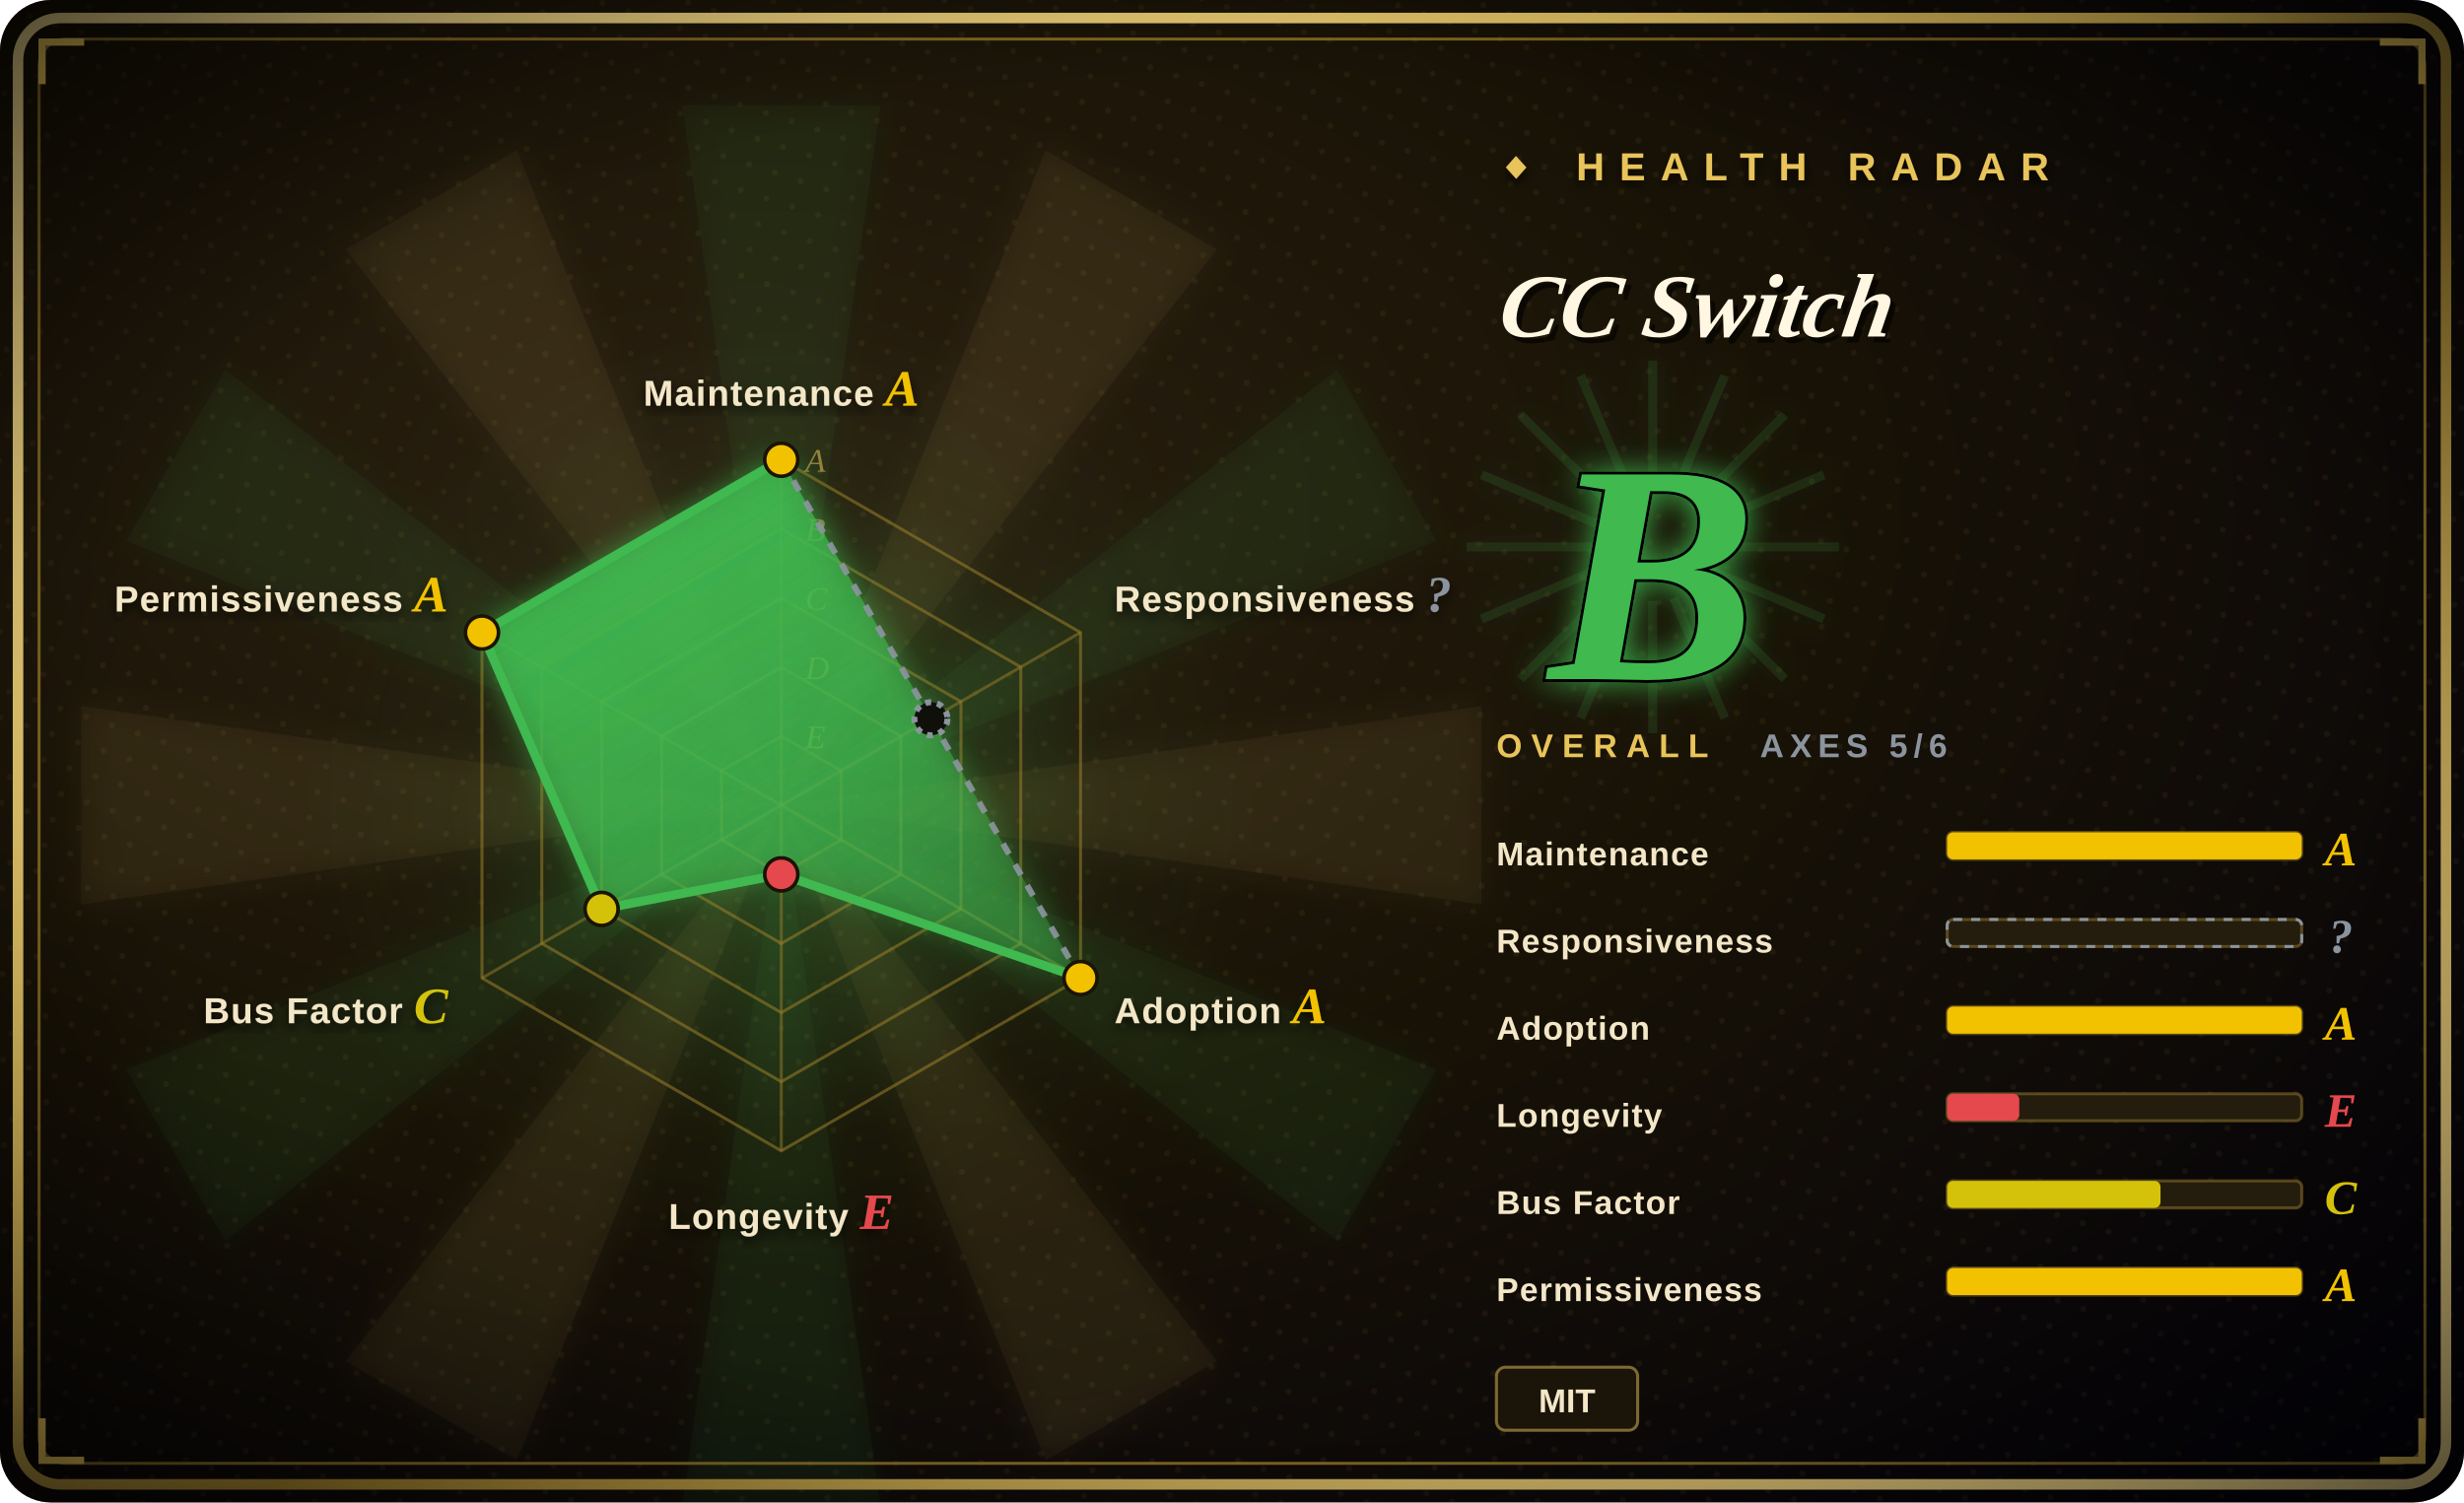
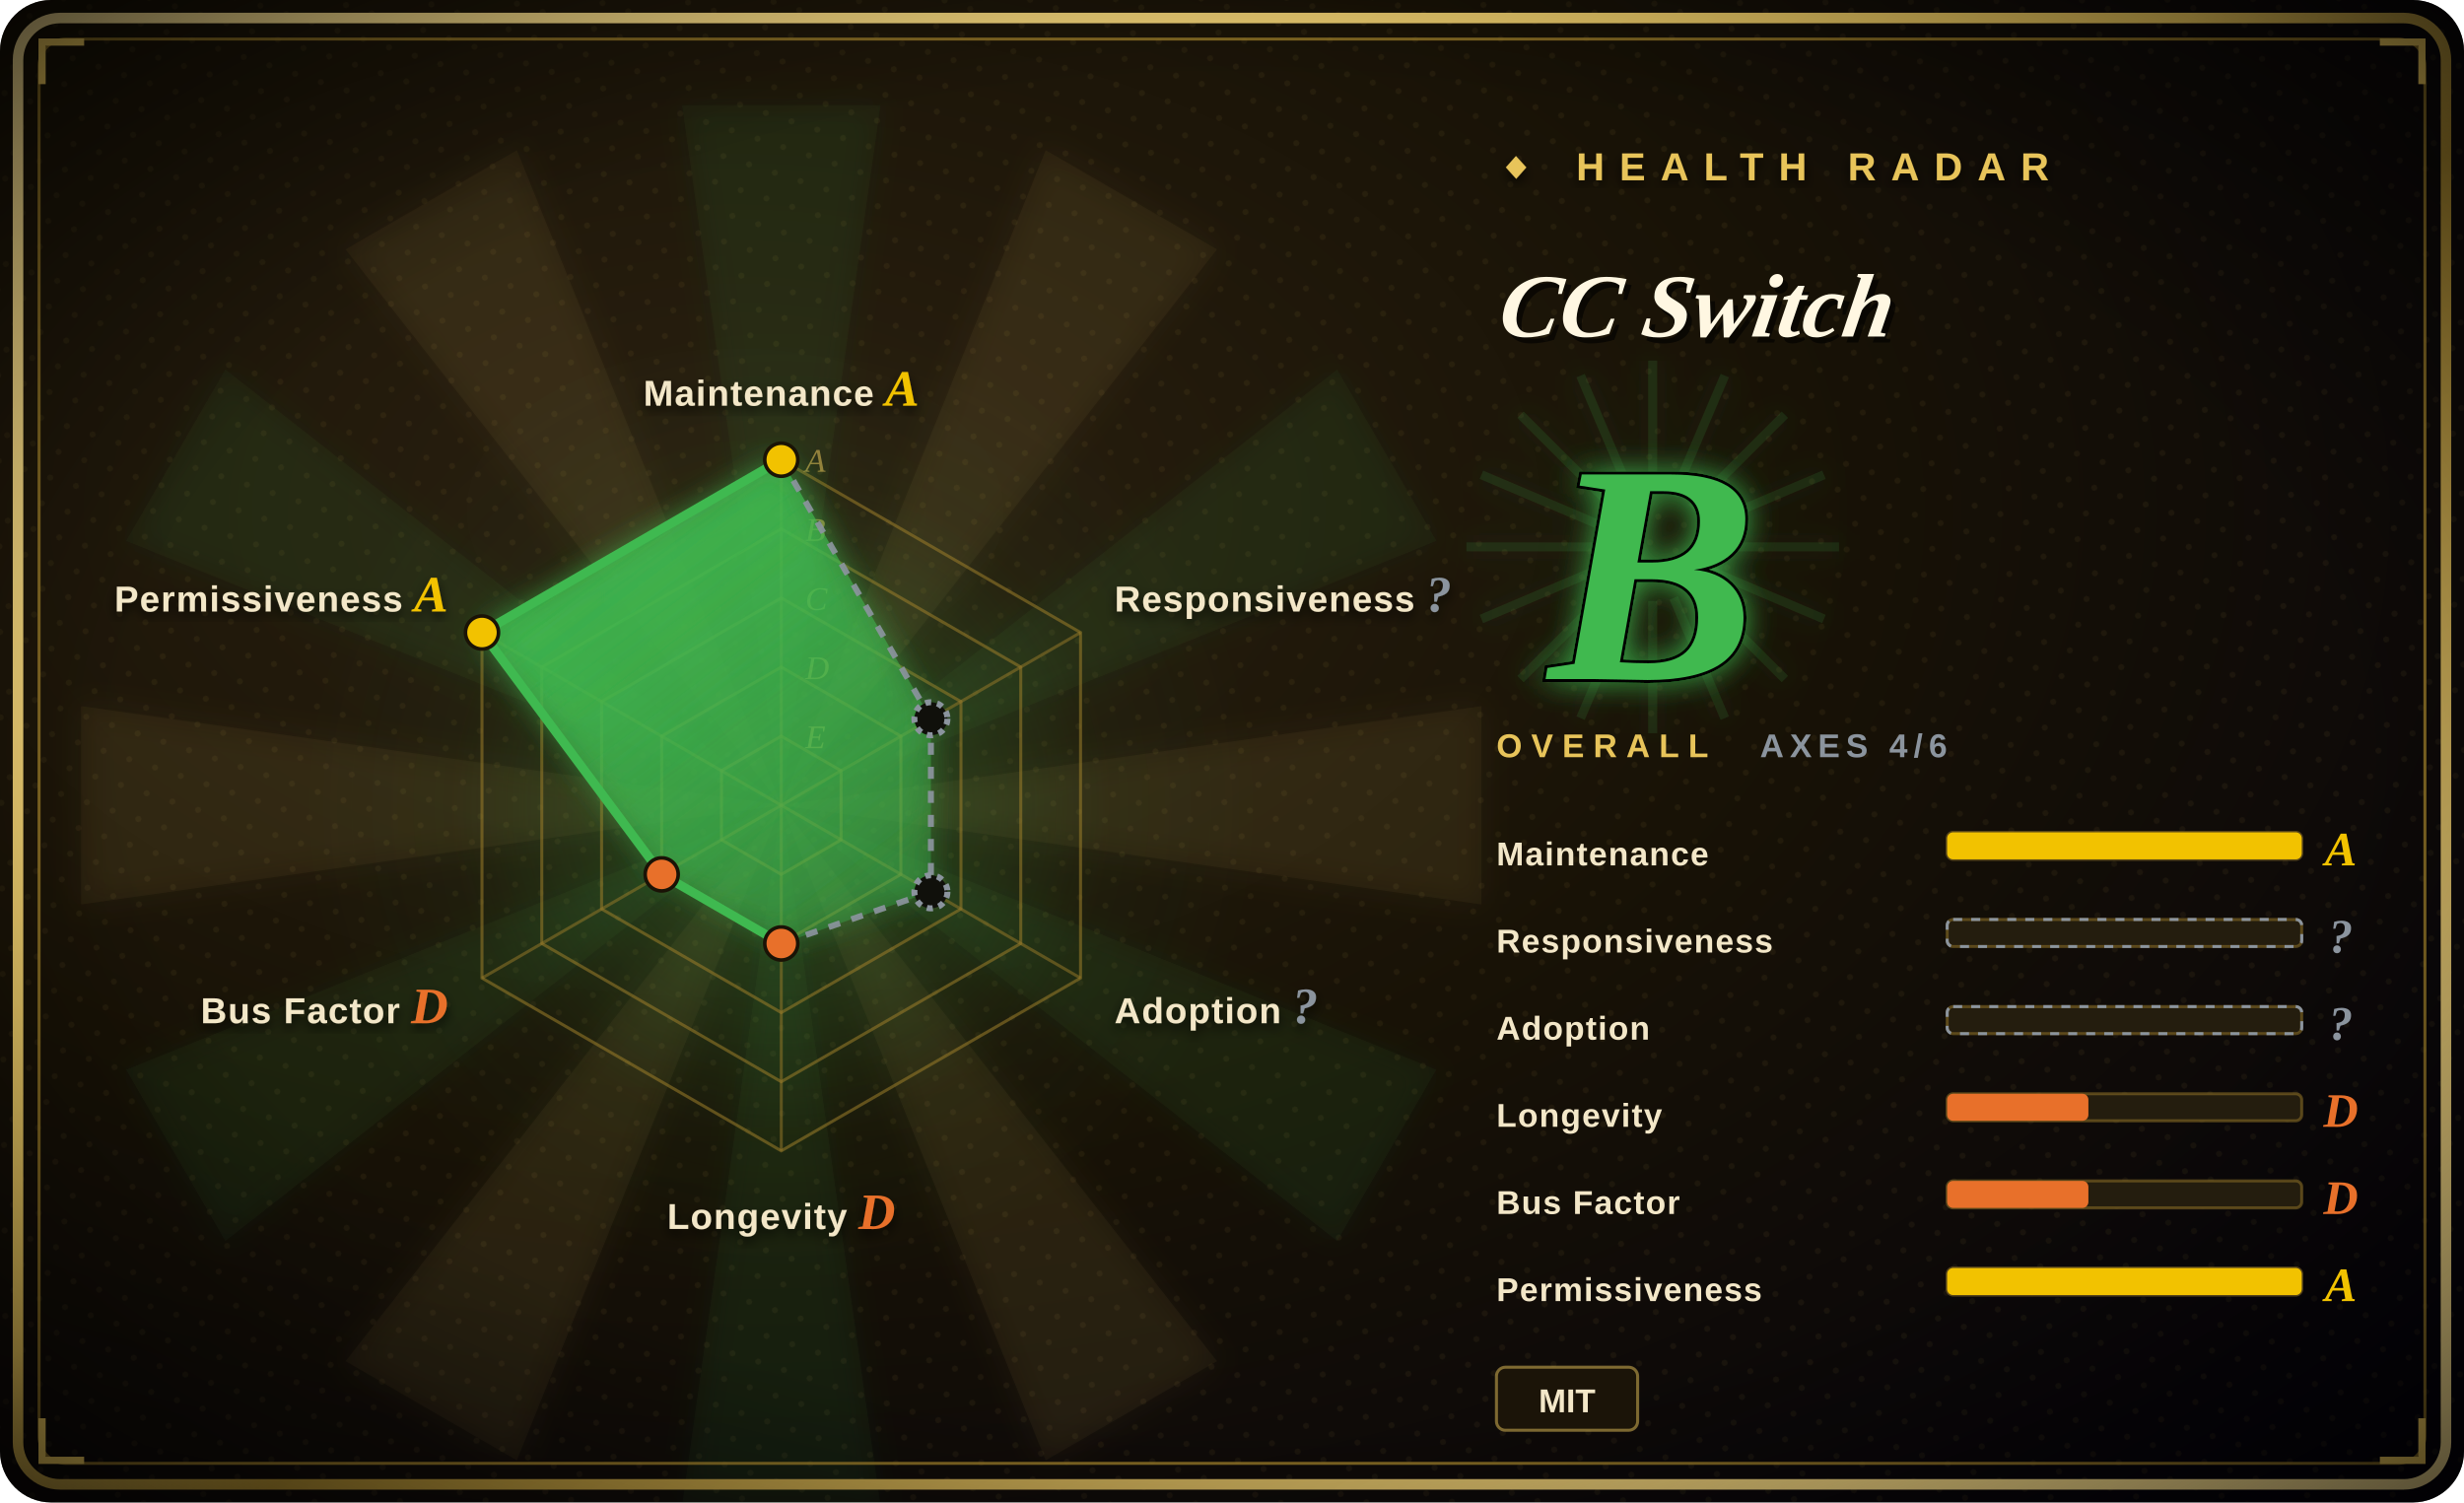
<svg xmlns="http://www.w3.org/2000/svg" width="820" height="500" viewBox="0 0 820 500">
  <defs>
    <radialGradient id="bg" cx="30%" cy="34%" r="90%">
      <stop offset="0%" stop-color="#2a2010" />
      <stop offset="48%" stop-color="#181206" />
      <stop offset="100%" stop-color="#05030a" />
    </radialGradient>
    <radialGradient id="vig" cx="50%" cy="50%" r="72%">
      <stop offset="62%" stop-color="#000000" stop-opacity="0" />
      <stop offset="100%" stop-color="#000000" stop-opacity="0.72" />
    </radialGradient>
    <linearGradient id="frame" x1="0" y1="0" x2="1" y2="1">
      <stop offset="0%" stop-color="#f6dd92" />
      <stop offset="45%" stop-color="#E8C45A" />
      <stop offset="55%" stop-color="#9c7d2a" />
      <stop offset="100%" stop-color="#f6dd92" />
    </linearGradient>
    <linearGradient id="poly" x1="0" y1="0" x2="0.7" y2="1">
      <stop offset="0%" stop-color="#3FB950" stop-opacity="0.92" />
      <stop offset="100%" stop-color="#3FB950" stop-opacity="0.34" />
    </linearGradient>
    <radialGradient id="halo" cx="50%" cy="50%" r="50%">
      <stop offset="0%" stop-color="#3FB950" stop-opacity="0.34" />
      <stop offset="68%" stop-color="#3FB950" stop-opacity="0.04" />
      <stop offset="100%" stop-color="#3FB950" stop-opacity="0" />
    </radialGradient>
    <filter id="glow" x="-60%" y="-60%" width="220%" height="220%">
      <feGaussianBlur stdDeviation="5" result="b" />
      <feMerge>
        <feMergeNode in="b" />
        <feMergeNode in="SourceGraphic" />
      </feMerge>
    </filter>
    <filter id="soft" x="-30%" y="-30%" width="160%" height="160%">
      <feDropShadow dx="0" dy="2" stdDeviation="2" flood-color="#000" flood-opacity="0.7" />
    </filter>
    <pattern id="halftone" width="9" height="9" patternUnits="userSpaceOnUse" patternTransform="rotate(18)">
      <circle cx="2" cy="2" r="1" fill="#E8C45A" fill-opacity="0.06" />
    </pattern>
  </defs>
  <rect width="820" height="500" rx="17" fill="url(#bg)" />
  <rect width="820" height="500" rx="17" fill="url(#halftone)" />
  <g opacity="0.5" filter="url(#glow)">
    <path d="M260,268 L493,235 L493,301 Z" fill="#E8C45A" fill-opacity="0.10" />
    <path d="M260,268 L478,356 L445,413 Z" fill="#3FB950" fill-opacity="0.10" />
    <path d="M260,268 L405,453 L348,486 Z" fill="#E8C45A" fill-opacity="0.10" />
    <path d="M260,268 L293,501 L227,501 Z" fill="#3FB950" fill-opacity="0.10" />
    <path d="M260,268 L172,486 L115,453 Z" fill="#E8C45A" fill-opacity="0.10" />
    <path d="M260,268 L75,413 L42,356 Z" fill="#3FB950" fill-opacity="0.10" />
    <path d="M260,268 L27,301 L27,235 Z" fill="#E8C45A" fill-opacity="0.10" />
    <path d="M260,268 L42,180 L75,123 Z" fill="#3FB950" fill-opacity="0.10" />
    <path d="M260,268 L115,83 L172,50 Z" fill="#E8C45A" fill-opacity="0.10" />
    <path d="M260,268 L227,35 L293,35 Z" fill="#3FB950" fill-opacity="0.10" />
    <path d="M260,268 L348,50 L405,83 Z" fill="#E8C45A" fill-opacity="0.10" />
    <path d="M260,268 L445,123 L478,180 Z" fill="#3FB950" fill-opacity="0.10" />
  </g>
  <circle cx="260" cy="268" r="161" fill="url(#halo)" />
  <rect x="6" y="6" width="808" height="488" rx="14" fill="none" stroke="url(#frame)" stroke-width="3.5" />
  <rect x="13" y="13" width="794" height="474" rx="9" fill="none" stroke="#9c7d2a" stroke-width="1" stroke-opacity="0.8" />
  <path d="M14,28 L14,14 L28,14" fill="none" stroke="#E8C45A" stroke-width="2.4" />
  <path d="M806,28 L806,14 L792,14" fill="none" stroke="#E8C45A" stroke-width="2.4" />
  <path d="M14,472 L14,486 L28,486" fill="none" stroke="#E8C45A" stroke-width="2.4" />
  <path d="M806,472 L806,486 L792,486" fill="none" stroke="#E8C45A" stroke-width="2.4" />
  <rect width="820" height="500" rx="17" fill="url(#vig)" />
  <polygon points="260.0,153.0 359.6,210.5 359.6,325.5 260.0,383.0 160.4,325.5 160.4,210.5" fill="none" stroke="#9c7d2a" stroke-opacity="0.55" stroke-width="1" />
  <polygon points="260.0,176.0 339.7,222.0 339.7,314.0 260.0,360.0 180.3,314.0 180.3,222.0" fill="none" stroke="#9c7d2a" stroke-opacity="0.55" stroke-width="1" />
  <polygon points="260.0,199.0 319.8,233.5 319.8,302.5 260.0,337.0 200.2,302.5 200.2,233.5" fill="none" stroke="#9c7d2a" stroke-opacity="0.55" stroke-width="1" />
  <polygon points="260.0,222.0 299.8,245.0 299.8,291.0 260.0,314.0 220.2,291.0 220.2,245.0" fill="none" stroke="#9c7d2a" stroke-opacity="0.55" stroke-width="1" />
  <polygon points="260.0,245.0 279.9,256.5 279.9,279.5 260.0,291.0 240.1,279.5 240.1,256.5" fill="none" stroke="#9c7d2a" stroke-opacity="0.55" stroke-width="1" />
  <line x1="260" y1="268" x2="260.0" y2="153.0" stroke="#9c7d2a" stroke-opacity="0.5" stroke-width="1" />
  <line x1="260" y1="268" x2="359.6" y2="210.5" stroke="#9c7d2a" stroke-opacity="0.5" stroke-width="1" />
  <line x1="260" y1="268" x2="359.6" y2="325.5" stroke="#9c7d2a" stroke-opacity="0.5" stroke-width="1" />
  <line x1="260" y1="268" x2="260.0" y2="383.0" stroke="#9c7d2a" stroke-opacity="0.5" stroke-width="1" />
  <line x1="260" y1="268" x2="160.4" y2="325.5" stroke="#9c7d2a" stroke-opacity="0.5" stroke-width="1" />
  <line x1="260" y1="268" x2="160.4" y2="210.5" stroke="#9c7d2a" stroke-opacity="0.5" stroke-width="1" />
  <text x="268" y="157.0" font-size="11" font-style="italic" fill="#E8C45A" fill-opacity="0.55" font-family="'Georgia','Times New Roman',serif">A</text>
  <text x="268" y="180.0" font-size="11" font-style="italic" fill="#E8C45A" fill-opacity="0.55" font-family="'Georgia','Times New Roman',serif">B</text>
  <text x="268" y="203.0" font-size="11" font-style="italic" fill="#E8C45A" fill-opacity="0.55" font-family="'Georgia','Times New Roman',serif">C</text>
  <text x="268" y="226.0" font-size="11" font-style="italic" fill="#E8C45A" fill-opacity="0.55" font-family="'Georgia','Times New Roman',serif">D</text>
  <text x="268" y="249.0" font-size="11" font-style="italic" fill="#E8C45A" fill-opacity="0.55" font-family="'Georgia','Times New Roman',serif">E</text>
-   <polygon points="260.0,153.0 309.8,239.2 359.6,325.5 260.0,291.0 200.2,302.5 160.4,210.5" fill="url(#poly)" filter="url(#glow)" />
+   <polygon points="260.0,153.0 309.8,239.2 309.8,296.8 260.0,314.0 220.2,291.0 160.4,210.5" fill="url(#poly)" filter="url(#glow)" />
  <line x1="260.0" y1="153.0" x2="309.8" y2="239.2" stroke="#8B949E" stroke-width="2" stroke-dasharray="4 4" stroke-opacity="0.92" />
-   <line x1="309.8" y1="239.2" x2="359.6" y2="325.5" stroke="#8B949E" stroke-width="2" stroke-dasharray="4 4" stroke-opacity="0.92" />
-   <line x1="359.6" y1="325.5" x2="260.0" y2="291.0" stroke="#3FB950" stroke-width="3" />
-   <line x1="260.0" y1="291.0" x2="200.2" y2="302.5" stroke="#3FB950" stroke-width="3" />
-   <line x1="200.2" y1="302.5" x2="160.4" y2="210.5" stroke="#3FB950" stroke-width="3" />
+   <line x1="309.8" y1="239.2" x2="309.8" y2="296.8" stroke="#8B949E" stroke-width="2" stroke-dasharray="4 4" stroke-opacity="0.92" />
+   <line x1="309.8" y1="296.8" x2="260.0" y2="314.0" stroke="#8B949E" stroke-width="2" stroke-dasharray="4 4" stroke-opacity="0.92" />
+   <line x1="260.0" y1="314.0" x2="220.2" y2="291.0" stroke="#3FB950" stroke-width="3" />
+   <line x1="220.2" y1="291.0" x2="160.4" y2="210.5" stroke="#3FB950" stroke-width="3" />
  <line x1="160.4" y1="210.5" x2="260.0" y2="153.0" stroke="#3FB950" stroke-width="3" />
  <circle cx="260.0" cy="153.0" r="5.5" fill="#F2C200" stroke="#1a1306" stroke-width="1.2" />
  <circle cx="309.8" cy="239.2" r="5.5" fill="#10100b" stroke="#8B949E" stroke-width="2" stroke-dasharray="2 2" />
-   <circle cx="359.6" cy="325.5" r="5.5" fill="#F2C200" stroke="#1a1306" stroke-width="1.2" />
-   <circle cx="260.0" cy="291.0" r="5.5" fill="#E5484D" stroke="#1a1306" stroke-width="1.2" />
-   <circle cx="200.2" cy="302.5" r="5.5" fill="#D4C20A" stroke="#1a1306" stroke-width="1.2" />
+   <circle cx="309.8" cy="296.8" r="5.5" fill="#10100b" stroke="#8B949E" stroke-width="2" stroke-dasharray="2 2" />
+   <circle cx="260.0" cy="314.0" r="5.5" fill="#E8702A" stroke="#1a1306" stroke-width="1.2" />
+   <circle cx="220.2" cy="291.0" r="5.5" fill="#E8702A" stroke="#1a1306" stroke-width="1.2" />
  <circle cx="160.4" cy="210.5" r="5.5" fill="#F2C200" stroke="#1a1306" stroke-width="1.2" />
  <text x="260.0" y="135.0" font-size="12" font-weight="900" fill="#f3e7c8" text-anchor="middle" font-family="'Arial Black','Helvetica Neue',Arial,sans-serif" letter-spacing="0.4" filter="url(#soft)">Maintenance <tspan fill="#F2C200" font-family="'Georgia','Times New Roman',serif" font-style="italic" font-size="17">A</tspan>
  </text>
  <text x="370.9" y="203.5" font-size="12" font-weight="900" fill="#f3e7c8" text-anchor="start" font-family="'Arial Black','Helvetica Neue',Arial,sans-serif" letter-spacing="0.4" filter="url(#soft)">Responsiveness <tspan fill="#8B949E" font-family="'Georgia','Times New Roman',serif" font-style="italic" font-size="17">?</tspan>
  </text>
-   <text x="370.9" y="340.5" font-size="12" font-weight="900" fill="#f3e7c8" text-anchor="start" font-family="'Arial Black','Helvetica Neue',Arial,sans-serif" letter-spacing="0.4" filter="url(#soft)">Adoption <tspan fill="#F2C200" font-family="'Georgia','Times New Roman',serif" font-style="italic" font-size="17">A</tspan>
+   <text x="370.9" y="340.5" font-size="12" font-weight="900" fill="#f3e7c8" text-anchor="start" font-family="'Arial Black','Helvetica Neue',Arial,sans-serif" letter-spacing="0.4" filter="url(#soft)">Adoption <tspan fill="#8B949E" font-family="'Georgia','Times New Roman',serif" font-style="italic" font-size="17">?</tspan>
  </text>
-   <text x="260.0" y="409.0" font-size="12" font-weight="900" fill="#f3e7c8" text-anchor="middle" font-family="'Arial Black','Helvetica Neue',Arial,sans-serif" letter-spacing="0.4" filter="url(#soft)">Longevity <tspan fill="#E5484D" font-family="'Georgia','Times New Roman',serif" font-style="italic" font-size="17">E</tspan>
+   <text x="260.0" y="409.0" font-size="12" font-weight="900" fill="#f3e7c8" text-anchor="middle" font-family="'Arial Black','Helvetica Neue',Arial,sans-serif" letter-spacing="0.4" filter="url(#soft)">Longevity <tspan fill="#E8702A" font-family="'Georgia','Times New Roman',serif" font-style="italic" font-size="17">D</tspan>
  </text>
-   <text x="149.1" y="340.5" font-size="12" font-weight="900" fill="#f3e7c8" text-anchor="end" font-family="'Arial Black','Helvetica Neue',Arial,sans-serif" letter-spacing="0.4" filter="url(#soft)">Bus Factor <tspan fill="#D4C20A" font-family="'Georgia','Times New Roman',serif" font-style="italic" font-size="17">C</tspan>
+   <text x="149.1" y="340.5" font-size="12" font-weight="900" fill="#f3e7c8" text-anchor="end" font-family="'Arial Black','Helvetica Neue',Arial,sans-serif" letter-spacing="0.4" filter="url(#soft)">Bus Factor <tspan fill="#E8702A" font-family="'Georgia','Times New Roman',serif" font-style="italic" font-size="17">D</tspan>
  </text>
  <text x="149.1" y="203.5" font-size="12" font-weight="900" fill="#f3e7c8" text-anchor="end" font-family="'Arial Black','Helvetica Neue',Arial,sans-serif" letter-spacing="0.4" filter="url(#soft)">Permissiveness <tspan fill="#F2C200" font-family="'Georgia','Times New Roman',serif" font-style="italic" font-size="17">A</tspan>
  </text>
  <text x="498" y="60" font-size="13" letter-spacing="5" fill="#E8C45A" font-weight="900" font-family="'Arial Black','Helvetica Neue',Arial,sans-serif" filter="url(#soft)">◆ HEALTH RADAR</text>
  <g transform="translate(498,112) skewX(-9)">
    <text x="2" y="2" font-size="30" font-weight="900" font-style="italic" fill="#000" fill-opacity="0.6" font-family="'Georgia','Times New Roman',serif">CC Switch</text>
    <text x="0" y="0" font-size="30" font-weight="900" font-style="italic" fill="#fff7e2" font-family="'Georgia','Times New Roman',serif">CC Switch</text>
  </g>
  <line x1="498" y1="124" x2="648" y2="124" stroke="url(#frame)" stroke-width="2" />
  <g opacity="0.85" filter="url(#glow)">
    <line x1="568" y1="182" x2="612" y2="182" stroke="#3FB950" stroke-opacity="0.16" stroke-width="3" />
    <line x1="567" y1="189" x2="607" y2="206" stroke="#3FB950" stroke-opacity="0.16" stroke-width="3" />
    <line x1="563" y1="195" x2="594" y2="226" stroke="#3FB950" stroke-opacity="0.16" stroke-width="3" />
    <line x1="557" y1="199" x2="574" y2="239" stroke="#3FB950" stroke-opacity="0.16" stroke-width="3" />
    <line x1="550" y1="200" x2="550" y2="244" stroke="#3FB950" stroke-opacity="0.16" stroke-width="3" />
    <line x1="543" y1="199" x2="526" y2="239" stroke="#3FB950" stroke-opacity="0.16" stroke-width="3" />
    <line x1="537" y1="195" x2="506" y2="226" stroke="#3FB950" stroke-opacity="0.16" stroke-width="3" />
    <line x1="533" y1="189" x2="493" y2="206" stroke="#3FB950" stroke-opacity="0.16" stroke-width="3" />
    <line x1="532" y1="182" x2="488" y2="182" stroke="#3FB950" stroke-opacity="0.16" stroke-width="3" />
    <line x1="533" y1="175" x2="493" y2="158" stroke="#3FB950" stroke-opacity="0.16" stroke-width="3" />
    <line x1="537" y1="169" x2="506" y2="138" stroke="#3FB950" stroke-opacity="0.16" stroke-width="3" />
    <line x1="543" y1="165" x2="526" y2="125" stroke="#3FB950" stroke-opacity="0.16" stroke-width="3" />
    <line x1="550" y1="164" x2="550" y2="120" stroke="#3FB950" stroke-opacity="0.16" stroke-width="3" />
    <line x1="557" y1="165" x2="574" y2="125" stroke="#3FB950" stroke-opacity="0.16" stroke-width="3" />
    <line x1="563" y1="169" x2="594" y2="138" stroke="#3FB950" stroke-opacity="0.16" stroke-width="3" />
    <line x1="567" y1="175" x2="607" y2="158" stroke="#3FB950" stroke-opacity="0.16" stroke-width="3" />
  </g>
  <text x="550" y="226" font-size="104" font-weight="900" font-style="italic" text-anchor="middle" fill="#3FB950" stroke="#000" stroke-width="2" paint-order="stroke" font-family="'Georgia','Times New Roman',serif" filter="url(#glow)">B</text>
  <text x="498" y="252" font-size="11" letter-spacing="3" fill="#E8C45A" font-family="'Arial Black','Helvetica Neue',Arial,sans-serif" font-weight="900">OVERALL</text>
-   <text x="648" y="252" font-size="11" letter-spacing="2" fill="#8B949E" font-family="'Arial Black','Helvetica Neue',Arial,sans-serif" font-weight="900" text-anchor="end">AXES 5/6</text>
+   <text x="648" y="252" font-size="11" letter-spacing="2" fill="#8B949E" font-family="'Arial Black','Helvetica Neue',Arial,sans-serif" font-weight="900" text-anchor="end">AXES 4/6</text>
  <text x="498" y="288" font-size="11" font-weight="900" fill="#f3e7c8" font-family="'Arial Black','Helvetica Neue',Arial,sans-serif" letter-spacing="0.4">Maintenance</text>
  <rect x="648" y="277" width="118" height="9" rx="2" fill="#241d0e" stroke="#9c7d2a" stroke-opacity="0.5" />
  <rect x="648" y="277" width="118" height="9" rx="2" fill="#F2C200" />
  <text x="779" y="288" font-size="16" font-weight="900" font-style="italic" fill="#F2C200" font-family="'Georgia','Times New Roman',serif" text-anchor="middle">A</text>
  <text x="498" y="317" font-size="11" font-weight="900" fill="#f3e7c8" font-family="'Arial Black','Helvetica Neue',Arial,sans-serif" letter-spacing="0.4">Responsiveness</text>
  <rect x="648" y="306" width="118" height="9" rx="2" fill="#241d0e" stroke="#9c7d2a" stroke-opacity="0.5" />
  <rect x="648" y="306" width="118" height="9" rx="2" fill="none" stroke="#8B949E" stroke-dasharray="3 3" />
  <text x="779" y="317" font-size="16" font-weight="900" font-style="italic" fill="#8B949E" font-family="'Georgia','Times New Roman',serif" text-anchor="middle">?</text>
  <text x="498" y="346" font-size="11" font-weight="900" fill="#f3e7c8" font-family="'Arial Black','Helvetica Neue',Arial,sans-serif" letter-spacing="0.4">Adoption</text>
  <rect x="648" y="335" width="118" height="9" rx="2" fill="#241d0e" stroke="#9c7d2a" stroke-opacity="0.5" />
-   <rect x="648" y="335" width="118" height="9" rx="2" fill="#F2C200" />
-   <text x="779" y="346" font-size="16" font-weight="900" font-style="italic" fill="#F2C200" font-family="'Georgia','Times New Roman',serif" text-anchor="middle">A</text>
+   <rect x="648" y="335" width="118" height="9" rx="2" fill="none" stroke="#8B949E" stroke-dasharray="3 3" />
+   <text x="779" y="346" font-size="16" font-weight="900" font-style="italic" fill="#8B949E" font-family="'Georgia','Times New Roman',serif" text-anchor="middle">?</text>
  <text x="498" y="375" font-size="11" font-weight="900" fill="#f3e7c8" font-family="'Arial Black','Helvetica Neue',Arial,sans-serif" letter-spacing="0.4">Longevity</text>
  <rect x="648" y="364" width="118" height="9" rx="2" fill="#241d0e" stroke="#9c7d2a" stroke-opacity="0.5" />
-   <rect x="648" y="364" width="24" height="9" rx="2" fill="#E5484D" />
-   <text x="779" y="375" font-size="16" font-weight="900" font-style="italic" fill="#E5484D" font-family="'Georgia','Times New Roman',serif" text-anchor="middle">E</text>
+   <rect x="648" y="364" width="47" height="9" rx="2" fill="#E8702A" />
+   <text x="779" y="375" font-size="16" font-weight="900" font-style="italic" fill="#E8702A" font-family="'Georgia','Times New Roman',serif" text-anchor="middle">D</text>
  <text x="498" y="404" font-size="11" font-weight="900" fill="#f3e7c8" font-family="'Arial Black','Helvetica Neue',Arial,sans-serif" letter-spacing="0.4">Bus Factor</text>
  <rect x="648" y="393" width="118" height="9" rx="2" fill="#241d0e" stroke="#9c7d2a" stroke-opacity="0.5" />
-   <rect x="648" y="393" width="71" height="9" rx="2" fill="#D4C20A" />
-   <text x="779" y="404" font-size="16" font-weight="900" font-style="italic" fill="#D4C20A" font-family="'Georgia','Times New Roman',serif" text-anchor="middle">C</text>
+   <rect x="648" y="393" width="47" height="9" rx="2" fill="#E8702A" />
+   <text x="779" y="404" font-size="16" font-weight="900" font-style="italic" fill="#E8702A" font-family="'Georgia','Times New Roman',serif" text-anchor="middle">D</text>
  <text x="498" y="433" font-size="11" font-weight="900" fill="#f3e7c8" font-family="'Arial Black','Helvetica Neue',Arial,sans-serif" letter-spacing="0.4">Permissiveness</text>
  <rect x="648" y="422" width="118" height="9" rx="2" fill="#241d0e" stroke="#9c7d2a" stroke-opacity="0.5" />
  <rect x="648" y="422" width="118" height="9" rx="2" fill="#F2C200" />
  <text x="779" y="433" font-size="16" font-weight="900" font-style="italic" fill="#F2C200" font-family="'Georgia','Times New Roman',serif" text-anchor="middle">A</text>
  <rect x="498" y="455" width="47" height="21" rx="3" fill="#1b1408" stroke="#E8C45A" stroke-opacity="0.5" />
  <text x="521.5" y="470" font-size="11" font-weight="700" fill="#f3e7c8" text-anchor="middle" font-family="'Arial Black','Helvetica Neue',Arial,sans-serif">MIT</text>
</svg>
